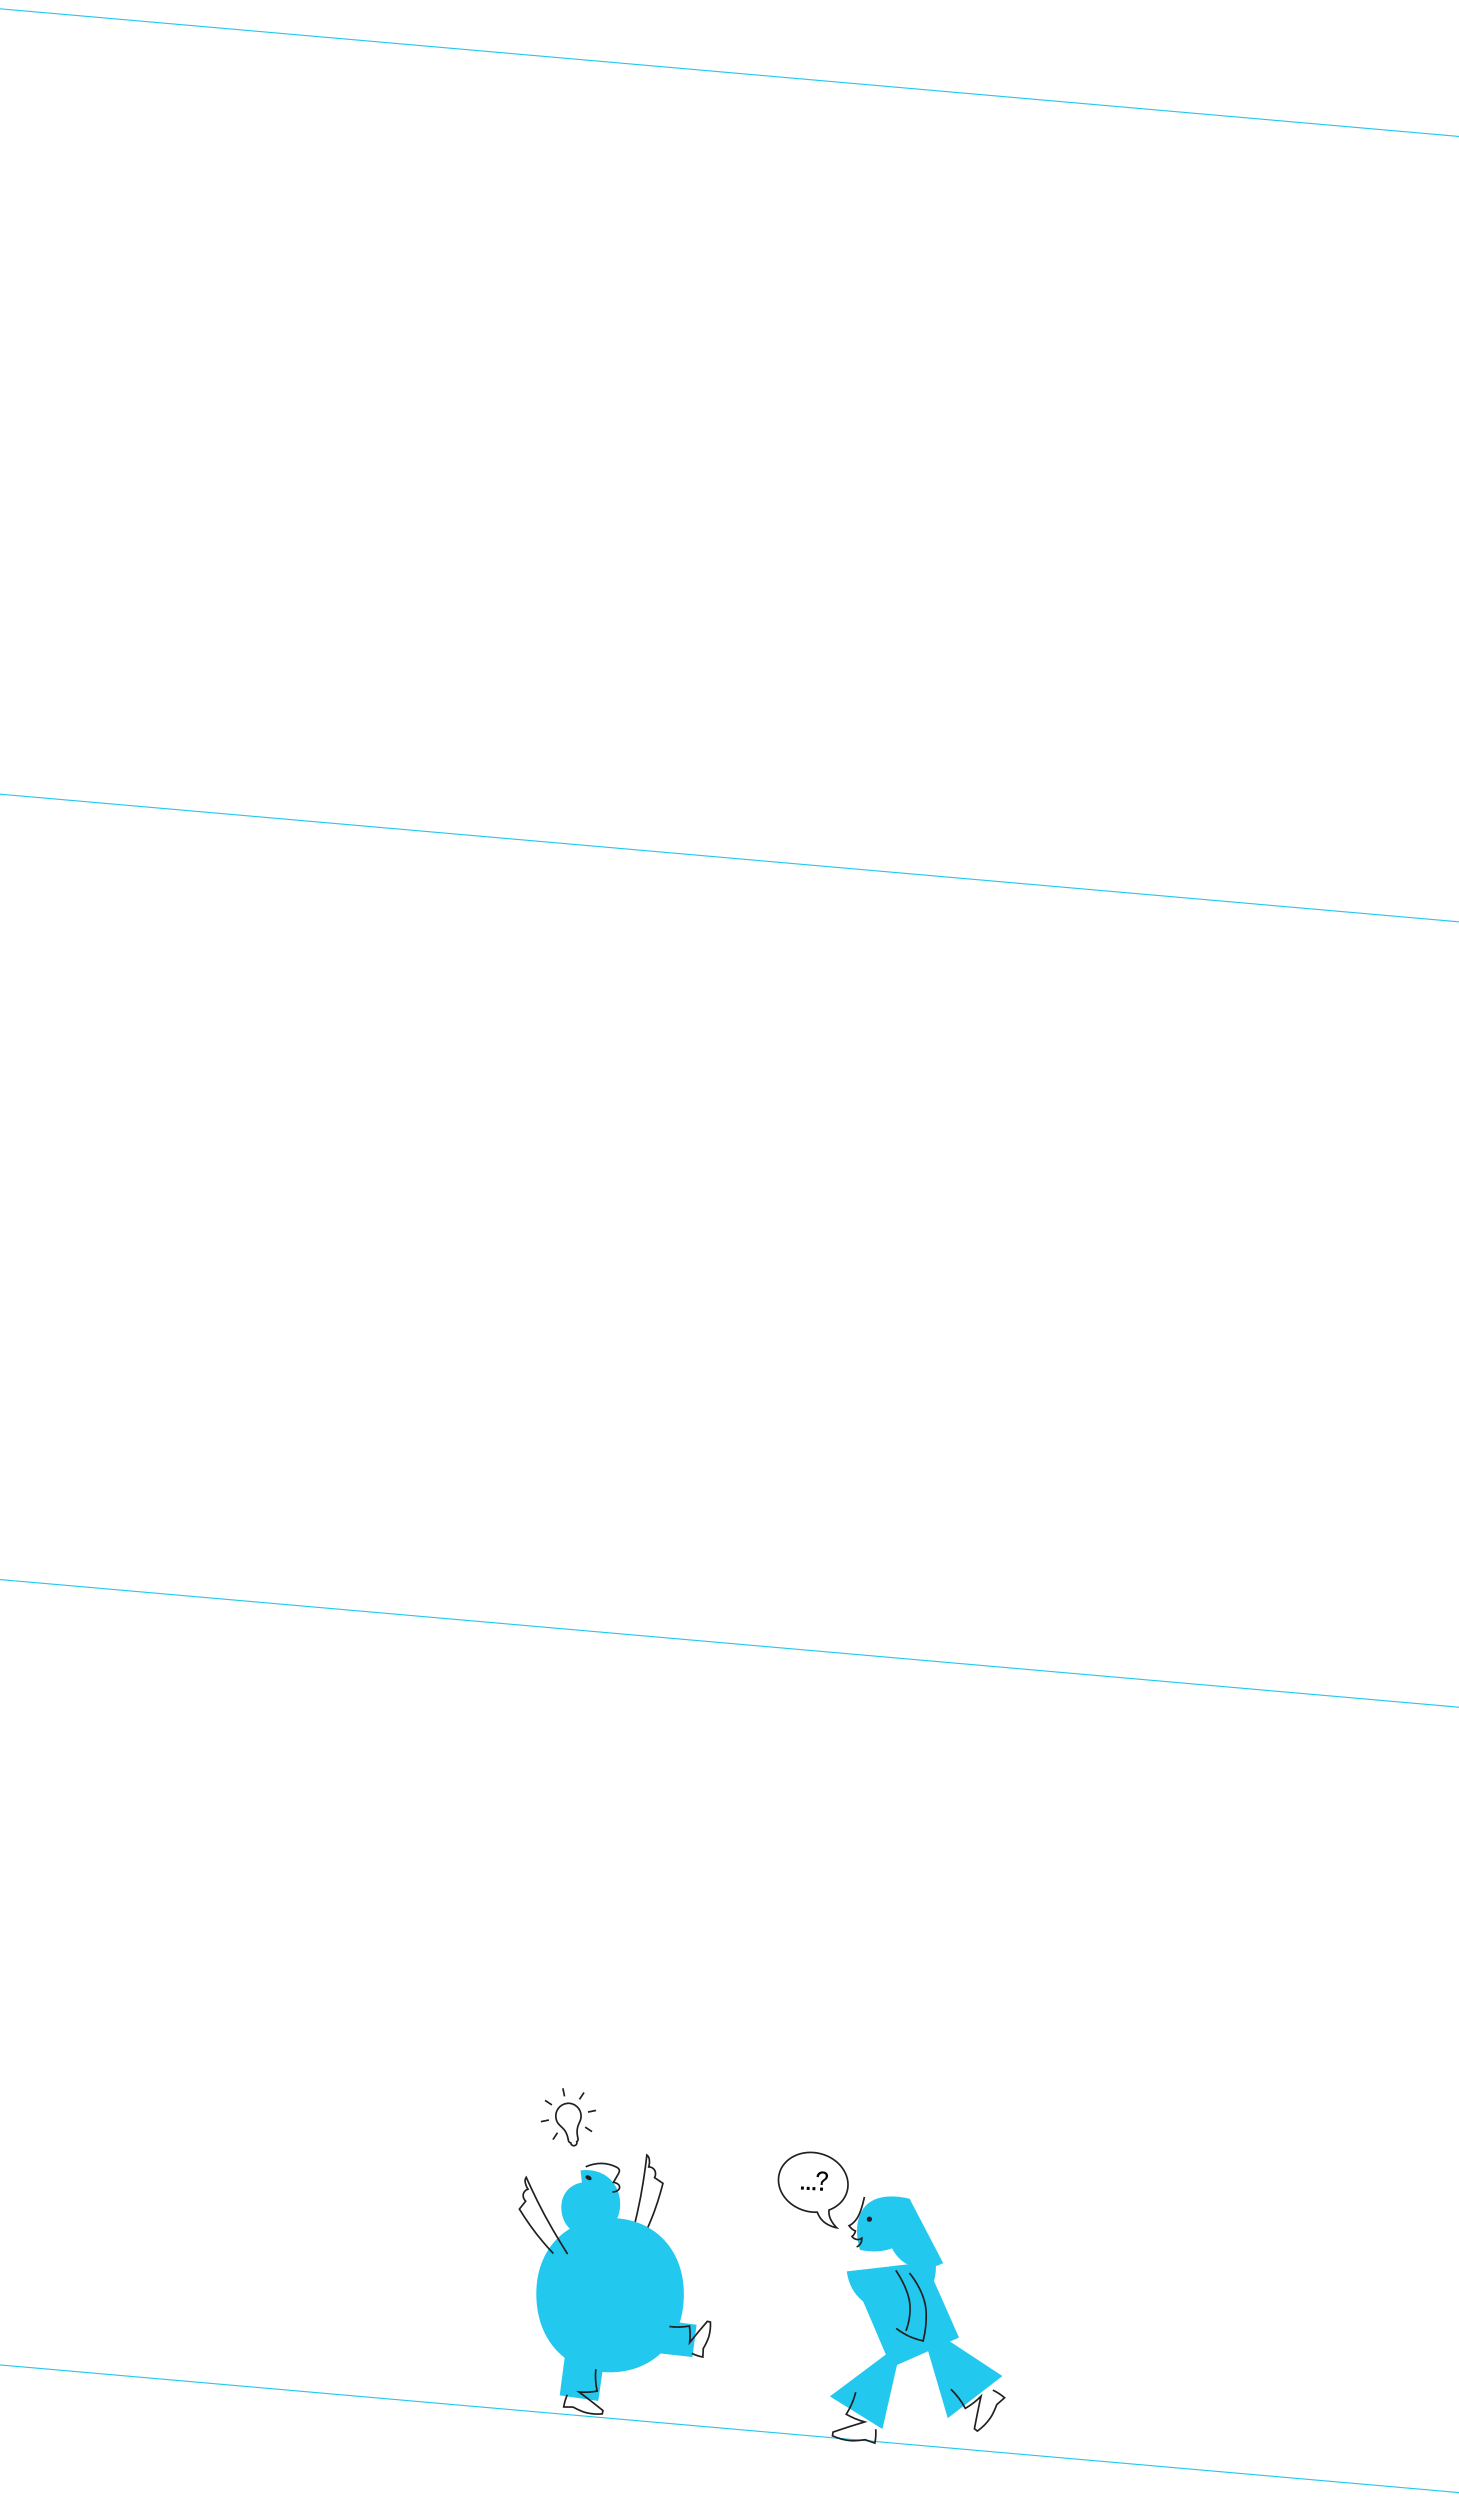
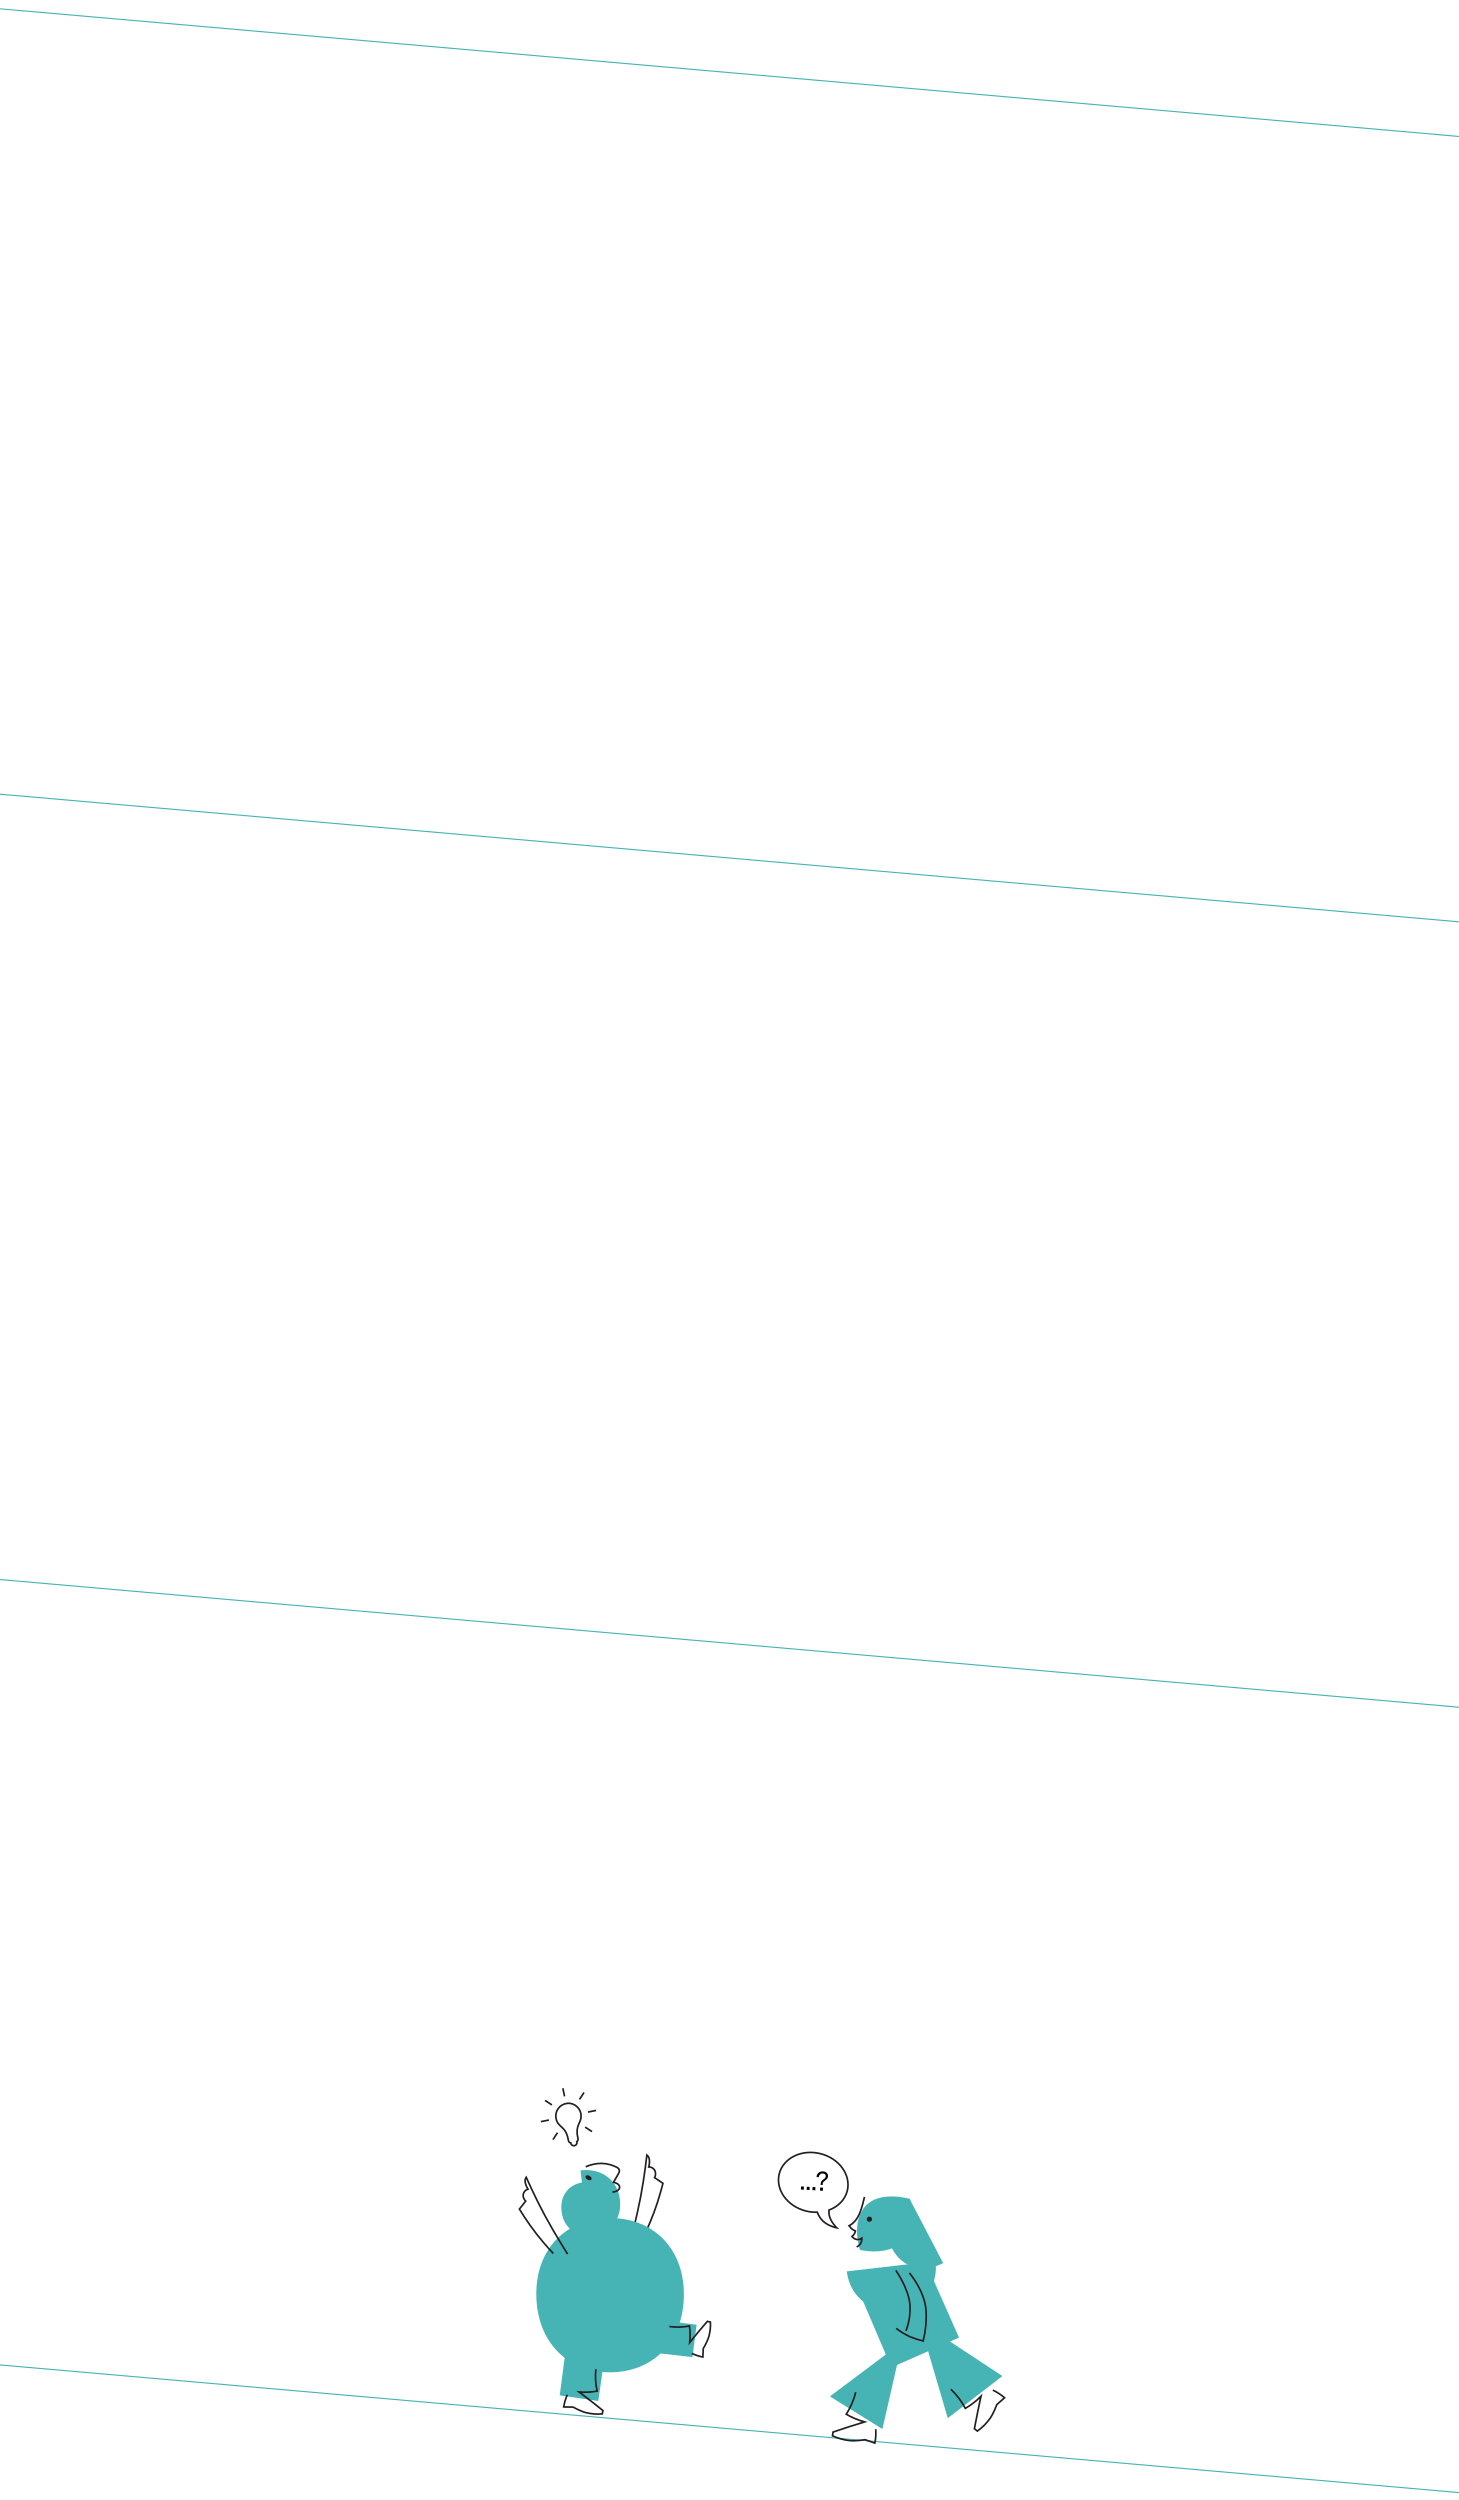
<svg xmlns="http://www.w3.org/2000/svg" viewBox="0 0 1288 2207">
  <g id="Layer_2" data-name="Layer 2">
-     <line x1="-129.05" y1="2076.5" x2="1414.05" y2="2211.5" style="fill:none;stroke:#22c8ee;stroke-miterlimit:10" />
-     <line x1="-129.05" y1="1383.16" x2="1414.05" y2="1518.17" style="fill:none;stroke:#22c8ee;stroke-miterlimit:10" />
-     <line x1="-129.05" y1="689.83" x2="1414.05" y2="824.84" style="fill:none;stroke:#22c8ee;stroke-miterlimit:10" />
-     <line x1="-129.05" y1="-3.5" x2="1414.05" y2="131.5" style="fill:none;stroke:#22c8ee;stroke-miterlimit:10" />
+     <line x1="-129.05" y1="2076.5" x2="1414.05" y2="2211.5" style="fill:none;stroke:#46b4b4;stroke-miterlimit:10" />
+     <line x1="-129.05" y1="1383.16" x2="1414.05" y2="1518.17" style="fill:none;stroke:#46b4b4;stroke-miterlimit:10" />
+     <line x1="-129.05" y1="689.83" x2="1414.05" y2="824.84" style="fill:none;stroke:#46b4b4;stroke-miterlimit:10" />
+     <line x1="-129.05" y1="-3.5" x2="1414.05" y2="131.5" style="fill:none;stroke:#46b4b4;stroke-miterlimit:10" />
  </g>
  <g id="Layer_1" data-name="Layer 1">
    <path d="M568.46,1973.82s4.5-9,8.94-20.87,7.87-25.49,7.87-25.49l-7.4-5a7.35,7.35,0,0,0,.2-6.44,6.17,6.17,0,0,0-5.34-3.09,16.55,16.55,0,0,0,.49-6.57,5.77,5.77,0,0,0-2.15-3.9s-2.07,18.93-5.59,37.32-8.84,38.37-8.84,38.37" style="fill:none;stroke:#231f20;stroke-width:1.5px" />
-     <polygon points="533.08 2085.55 528.13 2119.58 494.1 2114.64 498.54 2080.99 533.08 2085.55" style="fill:#22c8ee" />
-     <path d="M539.16,2094.27c-37.5.31-65.36-26.1-65.71-68.54-.35-41,27.07-67.34,64.57-67.65s65.35,25.61,65.69,66.56c.36,42.44-27.05,69.31-64.55,69.63" style="fill:#22c8ee" />
+     <polygon points="533.08 2085.55 528.13 2119.58 494.1 2114.64 498.54 2080.99 533.08 2085.55" style="fill:#46b4b4" />
+     <path d="M539.16,2094.27c-37.5.31-65.36-26.1-65.71-68.54-.35-41,27.07-67.34,64.57-67.65s65.35,25.61,65.69,66.56c.36,42.44-27.05,69.31-64.55,69.63" style="fill:#46b4b4" />
    <path d="M526,2091.54a60.06,60.06,0,0,0,1.17,19.33,62.85,62.85,0,0,1-15.92.8s4.51,3.34,10.41,7.94c4.48,3.49,10.61,8.4,10.61,8.4l-.59,3a44.11,44.11,0,0,1-14.54-1.17c-4.76-1.22-11.2-4.86-11.2-4.86l-8.29-.11a44.15,44.15,0,0,1,3.16-10.77" style="fill:none;stroke:#231f20;stroke-width:1.5px" />
-     <path d="M514.17,1926.63l7.26,45.91c-12.64,2-23.35-5.35-25.53-19.15-2.27-14.31,5.63-24.76,18.27-26.76" style="fill:#22c8ee" />
-     <path d="M547.28,1942.1c1.94,17.06-8.76,31-28.06,33.2L512.49,1916c19.3-2.19,32.85,9,34.79,26.06" style="fill:#22c8ee" />
+     <path d="M514.17,1926.63l7.26,45.91c-12.64,2-23.35-5.35-25.53-19.15-2.27-14.31,5.63-24.76,18.27-26.76" style="fill:#46b4b4" />
+     <path d="M547.28,1942.1c1.94,17.06-8.76,31-28.06,33.2L512.49,1916c19.3-2.19,32.85,9,34.79,26.06" style="fill:#46b4b4" />
    <path d="M517.07,1912.84a34.63,34.63,0,0,1,14.09-3,31.29,31.29,0,0,1,13.42,3.47c2.56,1.49,2.74,3.3,1.47,5.49l-4.45,7.71s5.67.92,5.35,4.61c-.35,3.92-6.3,4-6.3,4" style="fill:none;stroke:#231f20;stroke-width:1.5px" />
    <path d="M522.14,1924c-.51.89-2.08.94-3.51.12s-2.16-2.21-1.64-3.1,2.08-.94,3.51-.12,2.16,2.21,1.64,3.1" style="fill:#231f20" />
    <path d="M488.48,1989.41s-7-7.25-14.81-17.22-15.17-22-15.17-22l5.55-7s-2.74-2.59-2.13-6.08a6.19,6.19,0,0,1,4.17-4.55,16.61,16.61,0,0,1-2.45-6.12,5.79,5.79,0,0,1,.88-4.36s7.68,17.43,16.56,33.91,20,33.93,20,33.93" style="fill:none;stroke:#231f20;stroke-width:1.5px" />
-     <polygon points="586.4 2048.66 614.95 2052.3 611.31 2080.86 583.09 2077.63 586.4 2048.66" style="fill:#22c8ee" />
+     <polygon points="586.4 2048.66 614.95 2052.3 611.31 2080.86 583.09 2077.63 586.4 2048.66" style="fill:#46b4b4" />
    <path d="M590.91,2053.85a55.26,55.26,0,0,0,17.72-.44,57.46,57.46,0,0,1,.23,14.56s3.19-4,7.58-9.26c3.34-4,8-9.41,8-9.41l2.73.63a39.94,39.94,0,0,1-1.52,13.24,53.53,53.53,0,0,1-4.8,10.07l-.37,7.57a40.35,40.35,0,0,1-9.74-3.23" style="fill:none;stroke:#231f20;stroke-width:1.5px" />
    <path d="M519.06,1864.54l7.12-1.45m-48.7,9.91,7.12-1.45m7.55,11.22-4,6.09m27.43-41.61-4,6.09m5,24.47,6.07,4m-41.49-27.59,6.07,4m11.14-7.54-1.45-7.16m3.93,13.25A11.33,11.33,0,0,1,513,1868.22c0,5.86-5.11,8-3.09,18l.38,1.9a2.4,2.4,0,0,1-1.09,2.52.88.88,0,0,1,.05.15,2.76,2.76,0,1,1-5.4,1.1.81.81,0,0,1,0-.16,2.42,2.42,0,0,1-2-1.89l-.38-1.9a21,21,0,0,0-1.56-4.85,16.17,16.17,0,0,0-3.59-4.84c-2.31-2.23-4.59-3.8-5.44-8A11.19,11.19,0,0,1,500.79,1856.85Z" style="fill:none;stroke:#231f20;stroke-width:1.5px" />
-     <polygon points="811.62 2049.33 836.68 2134.77 884.92 2097.58 811.62 2049.33" style="fill:#22c8ee" />
+     <polygon points="811.62 2049.33 836.68 2134.77 884.92 2097.58 811.62 2049.33" style="fill:#46b4b4" />
    <path d="M839.41,2109.2a66,66,0,0,1,12.8,16.94,69.27,69.27,0,0,0,13.84-10.71s-1.38,6-3,14.05c-1.25,6.11-2.85,14.59-2.85,14.59l2.63,2.09a48.31,48.31,0,0,0,11.3-11.36c3.09-4.43,5.88-12.06,5.88-12.06l6.84-6A48.25,48.25,0,0,0,876.5,2110" style="fill:none;stroke:#231f20;stroke-width:1.5px" />
-     <polygon points="796.48 2067.69 732.63 2115.56 778.99 2144.36 796.48 2067.69" style="fill:#22c8ee" />
+     <polygon points="796.48 2067.69 732.63 2115.56 778.99 2144.36 796.48 2067.69" style="fill:#46b4b4" />
    <path d="M755.46,2111.84a65.74,65.74,0,0,1-8.39,19.46,69.75,69.75,0,0,0,16.15,6.77s-5.9,1.75-13.71,4.27c-5.93,1.92-14.09,4.69-14.09,4.69l-.52,3.32a48.39,48.39,0,0,0,15.46,4.23c5.38.52,13.39-.81,13.39-.81l8.61,3a48,48,0,0,0,.74-12.26" style="fill:none;stroke:#231f20;stroke-width:1.5px" />
    <path d="M732,1955.32a19.13,19.13,0,0,1-.2-4.27c8-2.94,14.19-9,16.18-17,3.47-14-7.16-28.69-23.75-32.81s-32.86,3.88-36.33,17.88,7.15,28.69,23.74,32.81a35.89,35.89,0,0,0,9.88,1,22.37,22.37,0,0,0,3.49,6.24c4.59,5.83,13.68,7.58,13.68,7.58S733,1961.22,732,1955.32Z" style="fill:none;stroke:#231f20;stroke-width:1.5px" />
-     <path d="M787.62,1985.13c8.54,16.38,26.48,22.37,45,12.7L802.93,1941c-18.53,9.67-23.86,27.81-15.31,44.18" style="fill:#22c8ee" />
-     <path d="M759.13,1986.19s25,6.3,38.31-8.12c12.82-13.93,5.7-36.92,5.7-36.92s-26.23-7.73-39,6.19c-13.29,14.43-5,38.85-5,38.85" style="fill:#22c8ee" />
+     <path d="M787.62,1985.13c8.54,16.38,26.48,22.37,45,12.7L802.93,1941c-18.53,9.67-23.86,27.81-15.31,44.18" style="fill:#46b4b4" />
+     <path d="M759.13,1986.19s25,6.3,38.31-8.12c12.82-13.93,5.7-36.92,5.7-36.92s-26.23-7.73-39,6.19c-13.29,14.43-5,38.85-5,38.85" style="fill:#46b4b4" />
    <path d="M766.78,1961.31a2.32,2.32,0,1,0-1.56-2.64,2.17,2.17,0,0,0,1.56,2.64" style="fill:#231f20" />
    <path d="M763.11,1939.47s-2.32,11.73-5.8,17.71-7.79,7.7-7.79,7.7a23.31,23.31,0,0,0,2.55,2.82,12.28,12.28,0,0,0,3.13,1.83,8.22,8.22,0,0,1-1.18,2.84,6.76,6.76,0,0,1-1.9,2,7.09,7.09,0,0,0,3.44,2.47,6.07,6.07,0,0,0,5.31-.93s.37,5.51-4.6,7.72" style="fill:none;stroke:#231f20;stroke-width:1.5px" />
-     <polygon points="786.89 2090.01 846.59 2063.6 820.18 2003.9 760.93 2029.2 786.89 2090.01" style="fill:#22c8ee" />
-     <path d="M825.85,1996.09l-78.32,9.1c2.82,22,19.93,36.47,43.49,33.74,24.4-2.84,37.65-20.83,34.83-42.84" style="fill:#22c8ee" />
+     <polygon points="786.89 2090.01 846.59 2063.6 820.18 2003.9 760.93 2029.2 786.89 2090.01" style="fill:#46b4b4" />
+     <path d="M825.85,1996.09l-78.32,9.1c2.82,22,19.93,36.47,43.49,33.74,24.4-2.84,37.65-20.83,34.83-42.84" style="fill:#46b4b4" />
    <path d="M791.16,2055.5a65.3,65.3,0,0,0,12.51,7.51,75.28,75.28,0,0,0,11.3,3.6,89.18,89.18,0,0,0,2.52-27.11c-1.37-17.68-14.67-32.89-14.67-32.89m-12-2.31s11.1,15.43,12.42,29.94a54.56,54.56,0,0,1-3.45,23.43" style="fill:none;stroke:#231f20;stroke-width:1.5px" />
    <path d="M709.72,1930.32l-.16,2.76-2.54-.14.16-2.76Zm2.54.14,2.54.15-.16,2.75-2.54-.14Zm4.92,3,.16-2.76,2.54.14-.16,2.76Z" />
    <path d="M724.49,1927.88a4.14,4.14,0,0,1,1.78-3.34l1.23-1a3.39,3.39,0,0,0,1.48-2.4c.08-1.36-.9-2.31-2.53-2.4-2-.11-3.41,1.18-3.73,3.4l-1.92-.47a5.21,5.21,0,0,1,5.8-4.75c2.78.16,4.53,1.87,4.4,4.27a4.57,4.57,0,0,1-2.12,3.43l-1.33,1.08a3,3,0,0,0-1.32,2.38l0,.89-1.75-.1Zm-.44,3.25,2.54.14-.16,2.76-2.54-.15Z" />
  </g>
</svg>
